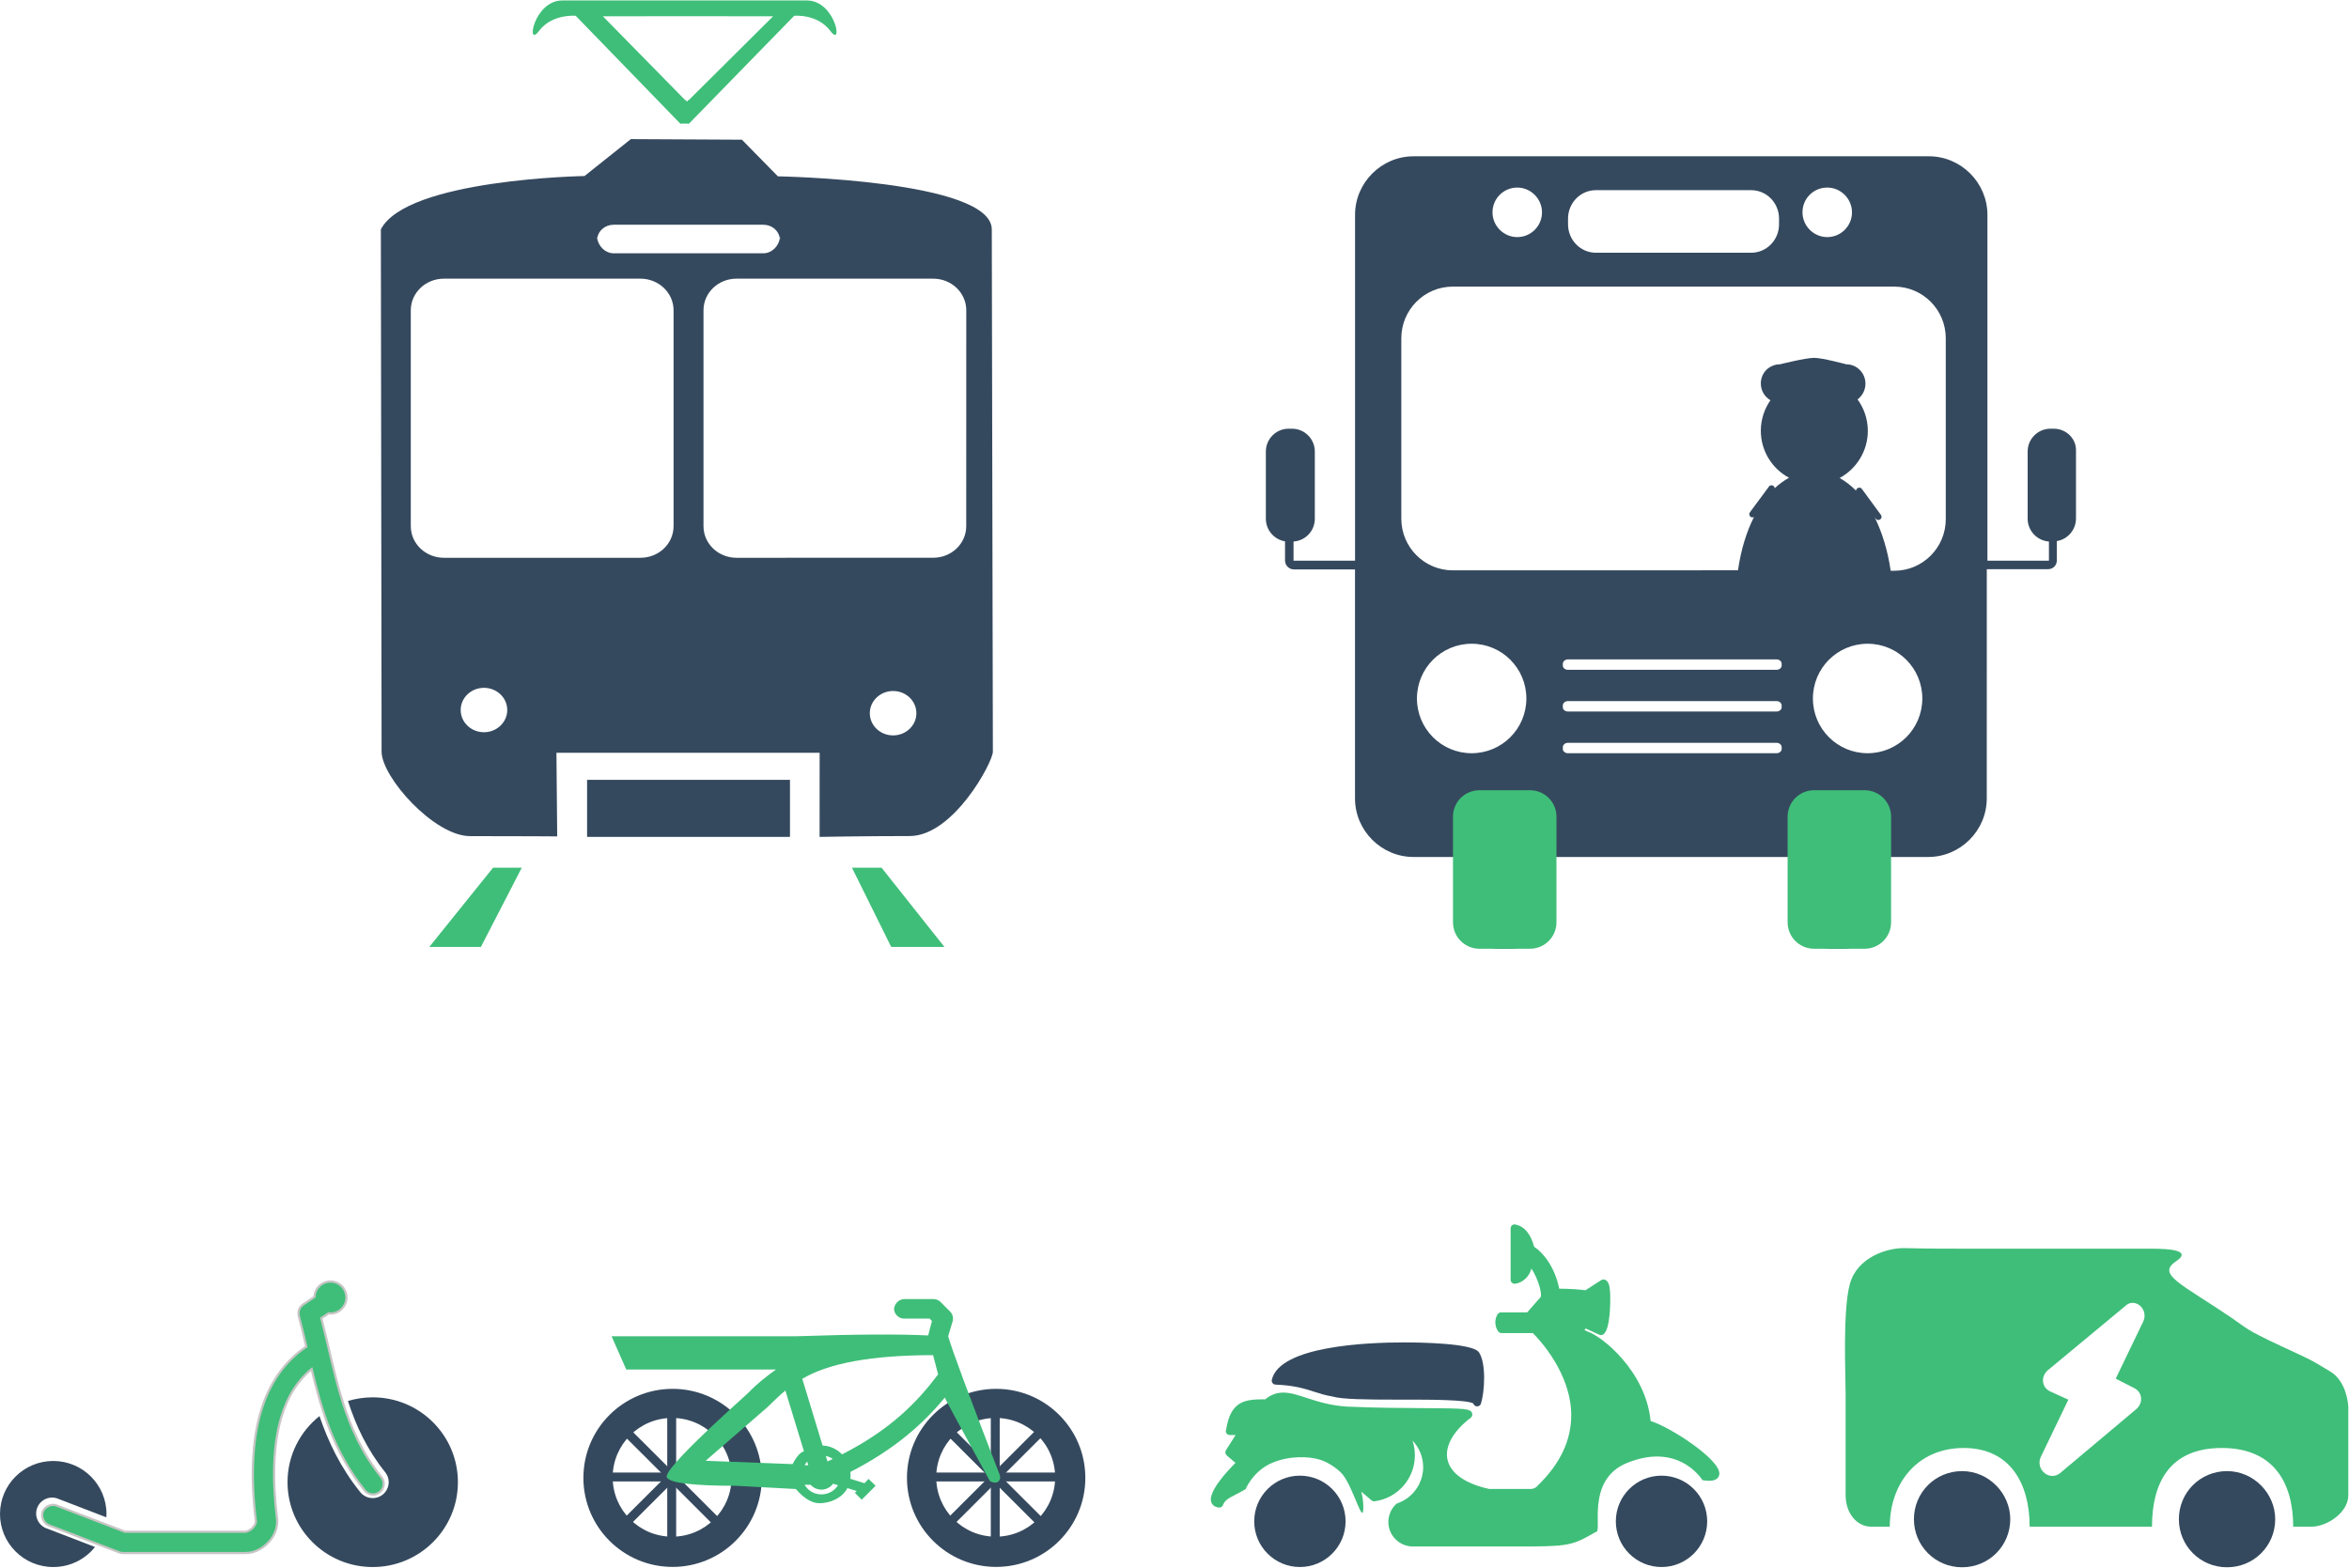
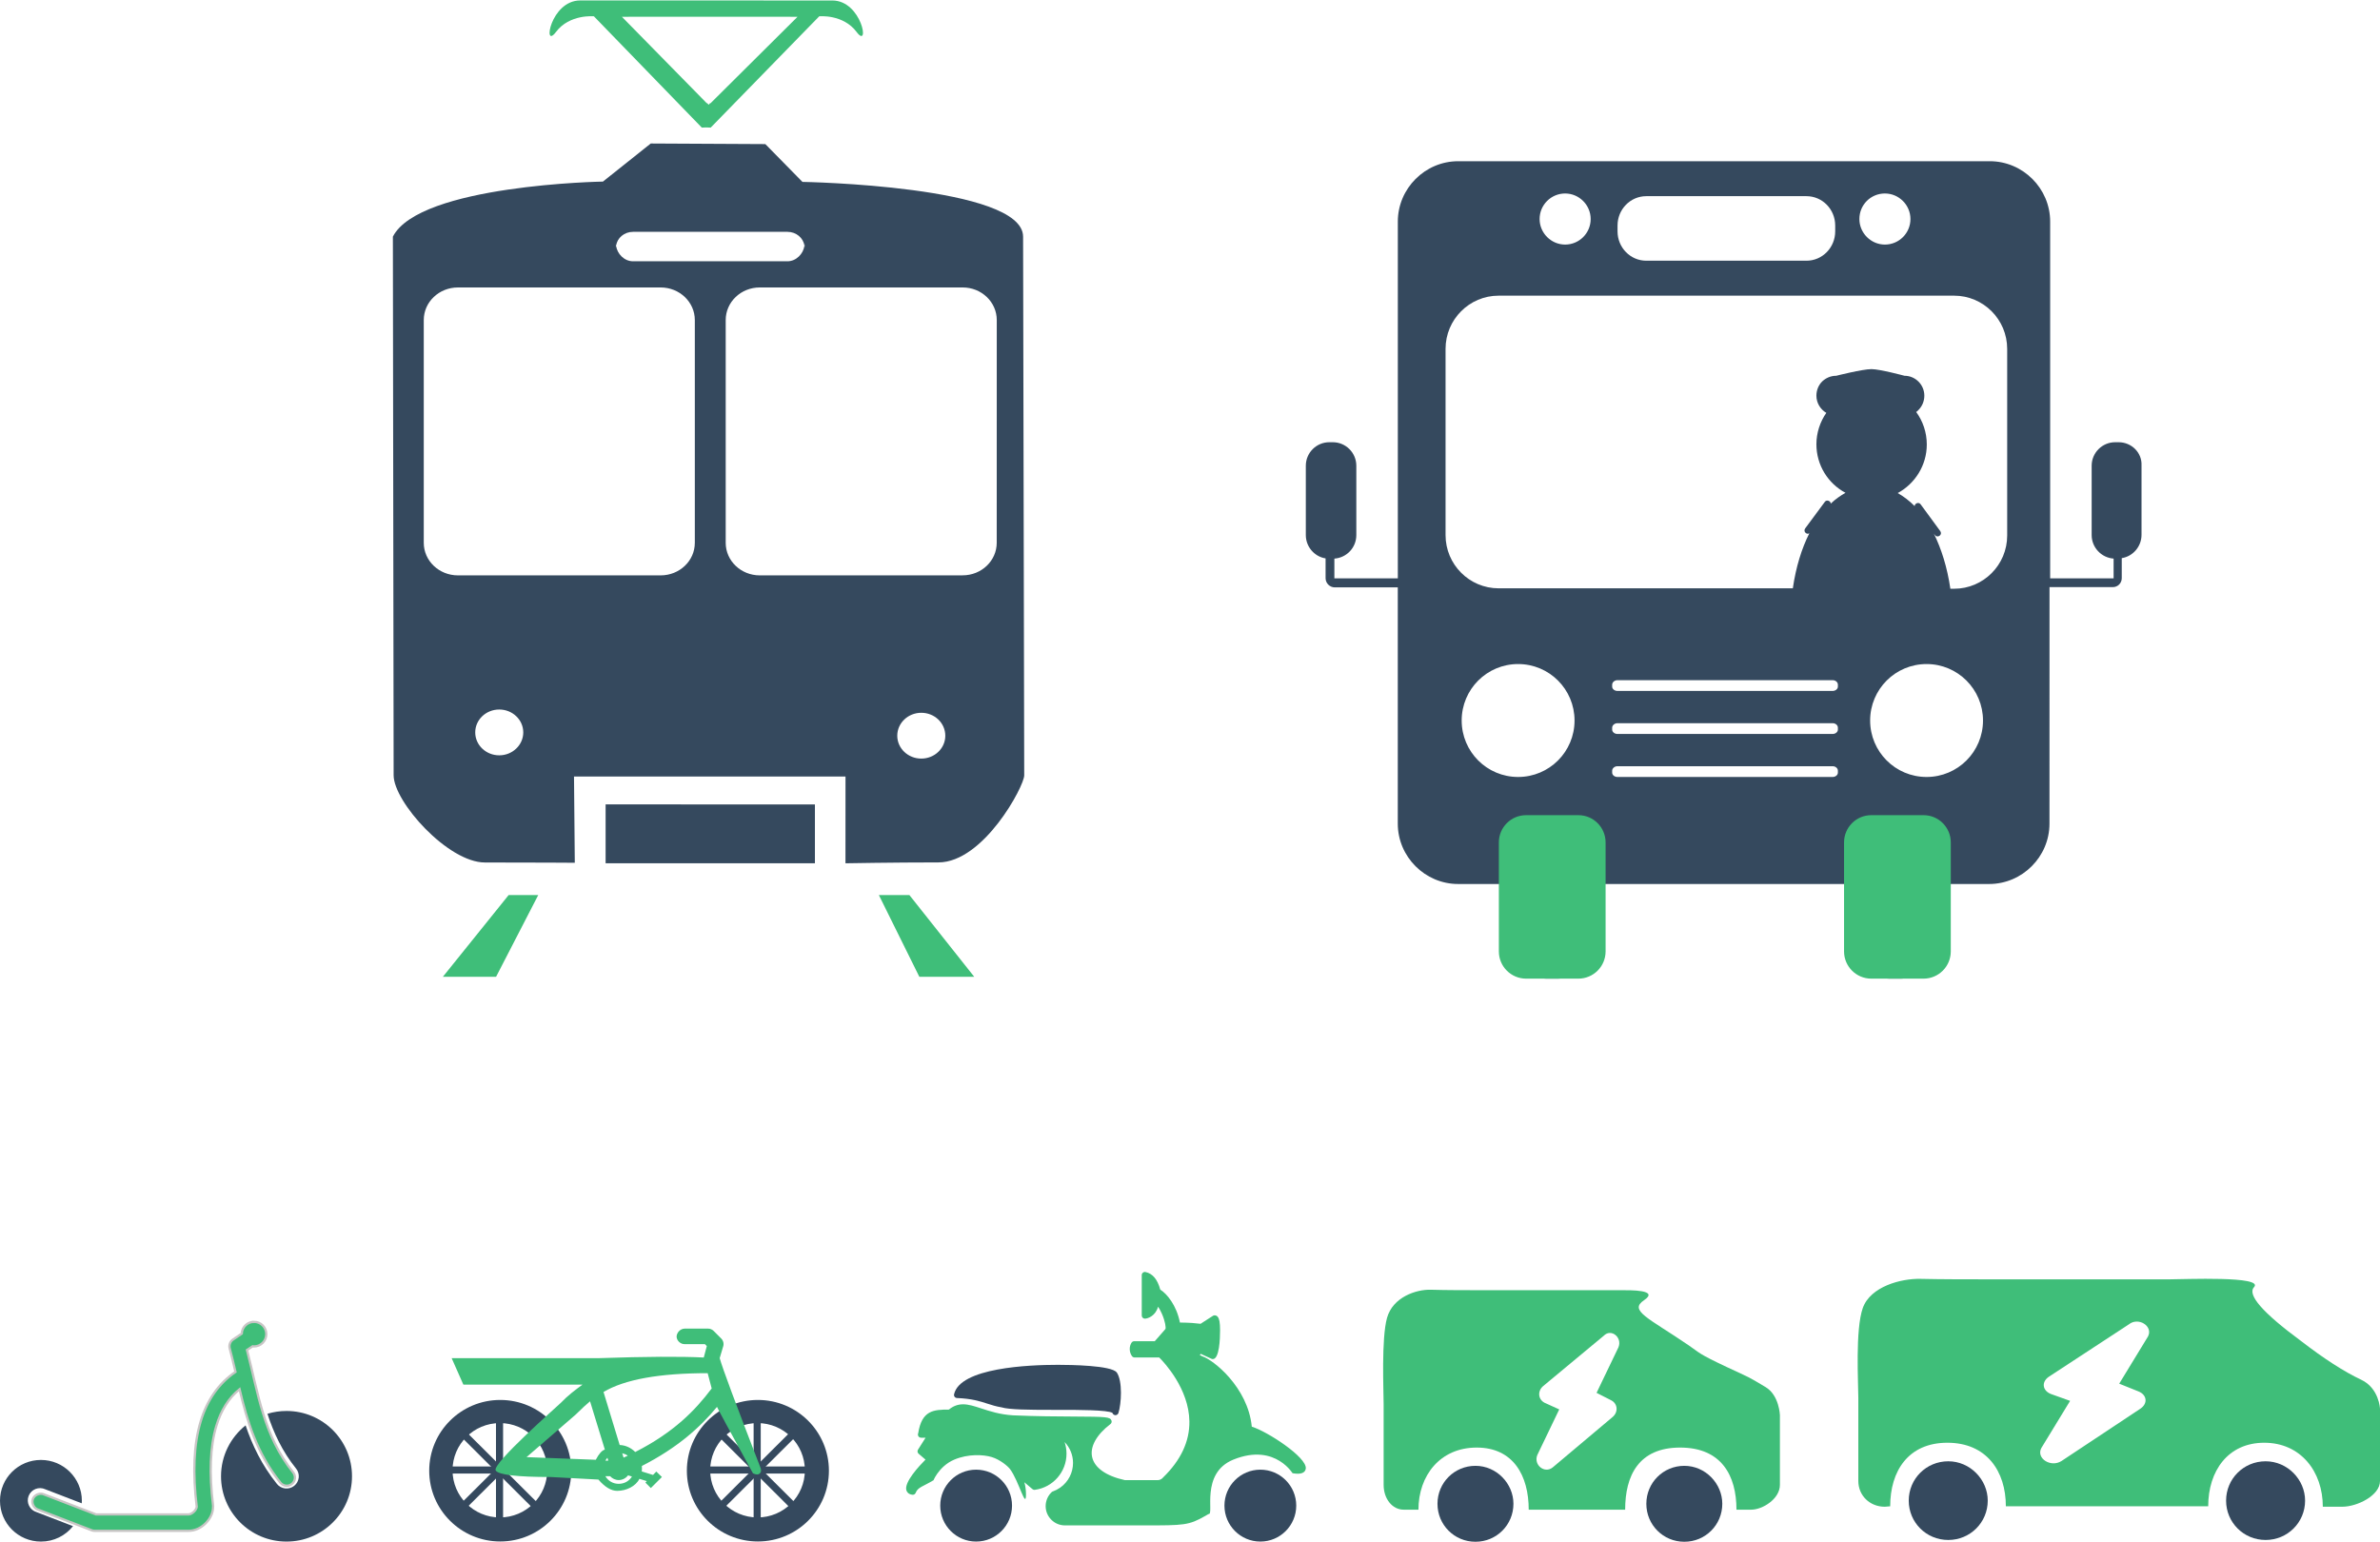
- <svg xmlns="http://www.w3.org/2000/svg" width="1067px" height="712px" viewBox="0 0 1067 712" version="1.1">
+ <svg xmlns="http://www.w3.org/2000/svg" width="1048px" height="679px" viewBox="0 0 1048 679" version="1.1">
  <g id="Layout_Template" stroke="none" stroke-width="1" fill="none" fill-rule="evenodd">
    <g id="city" transform="translate(-92, -150)">
      <g transform="translate(92, 150)">
        <g id="tram" transform="translate(173, 0)">
          <g>
            <path d="M93.674,380.196 L185.837,380.196 L185.837,354.277 L93.674,354.26 L93.674,380.196 Z M180.344,80.106 L164.004,63.459 L113.554,63.196 L92.501,79.966 C92.501,79.966 11.756,81.331 0,104.21 C0,104.21 0.33,329.798 0.33,341.44 C0.33,353.083 24.226,379.846 40.547,379.846 C64.186,379.846 80.104,379.969 80.104,379.969 L79.756,341.983 L199.308,341.983 L199.29,380.196 C199.29,380.196 220.232,379.811 240.185,379.811 C260.138,379.811 278,346.184 278,341.492 C277.982,324.495 277.505,104.231 277.505,104.231 C277.502,81.769 180.344,80.106 180.344,80.106 Z M98.207,107.369 C98.207,107.658 98.262,107.947 98.299,108.219 C98.76,104.786 101.896,102.101 105.751,102.101 L173.742,102.101 C177.597,102.101 180.751,104.786 181.212,108.219 C181.249,107.93 181.304,107.658 181.304,107.369 L181.304,109.069 C181.304,108.78 181.249,108.508 181.212,108.236 C180.751,111.771 177.597,115.069 173.742,115.069 L105.751,115.069 C101.877,115.069 98.741,111.771 98.299,108.236 C98.262,108.508 98.207,108.78 98.207,109.069 L98.207,107.369 Z M46.837,332.646 C40.994,332.646 36.261,328.131 36.261,322.551 C36.261,316.972 40.994,312.473 46.837,312.473 C52.662,312.473 57.413,316.971 57.413,322.551 C57.413,328.113 52.662,332.646 46.837,332.646 Z M132.957,239.056 C132.957,246.997 126.229,253.396 117.904,253.396 L28.651,253.396 C20.325,253.396 13.598,246.98 13.598,239.056 L13.598,140.954 C13.598,133.012 20.325,126.596 28.651,126.596 L117.904,126.596 C126.229,126.596 132.957,133.03 132.957,140.954 L132.957,239.056 Z M232.674,334.087 C226.831,334.087 222.098,329.572 222.098,324.009 C222.098,318.43 226.849,313.914 232.674,313.914 C238.517,313.914 243.25,318.412 243.25,324.009 C243.268,329.571 238.517,334.087 232.674,334.087 Z M265.894,239.038 C265.894,246.98 259.173,253.378 250.895,253.378 L161.554,253.396 C153.258,253.396 146.554,246.98 146.554,239.056 L146.554,140.954 C146.554,133.012 153.258,126.596 161.554,126.596 L250.913,126.596 C259.21,126.596 265.913,133.03 265.913,140.954 L265.894,239.038 Z" id="Fill-48" fill="#35495E" />
            <path d="M71.798,14.104 L71.797,14.105 C65.832,22.059 69.411,0.196 82.497,0.196 L193.497,0.214 C206.583,0.214 210.162,22.077 204.215,14.104 C198.269,6.131 187.734,7.185 187.734,7.185 L139.942,56.196 L137.978,56.126 L136.033,56.196 L88.517,7.185 C88.517,7.185 77.744,6.132 71.798,14.104 Z M139.04,7.376 L100.846,7.393 L138.324,45.568 L138.324,45.341 L139.04,46.145 L139.773,45.341 L139.773,45.568 L178.187,7.393 L139.04,7.376 Z" id="Combined-Shape" fill="#3FBE79" />
            <polygon id="Path" fill="#3FBE79" points="22 430.196 45.435 430.196 64 394.196 50.967 394.196" />
            <polygon id="Path" fill="#3FBE79" points="214 394.196 231.823 430.196 256 430.196 227.446 394.196" />
          </g>
        </g>
        <g id="miniscooter" transform="translate(0, 582)">
          <g>
-             <path d="M49.959,54.452 C46.265,65.811 41.239,76.596 33.029,86.826 C31.829,88.323 31.272,90.233 31.48,92.143 C31.697,94.044 32.661,95.785 34.163,96.99 C35.665,98.185 37.583,98.74 39.501,98.524 C41.409,98.317 43.166,97.357 44.366,95.861 C53.389,84.633 58.887,72.992 62.884,61.304 C71.727,68.371 77.395,79.175 77.395,91.343 C77.395,112.63 60.068,129.89 38.698,129.89 C17.327,129.89 0,112.63 0,91.343 C0,70.056 17.327,52.797 38.698,52.797 C42.619,52.796 46.388,53.37 49.959,54.452 Z M208,105.797 C208,119.104 197.173,129.889 183.814,129.889 C176.124,129.889 169.274,126.35 164.843,120.779 L186.384,112.498 C188.32,111.924 189.926,110.578 190.824,108.771 C191.721,106.974 191.825,104.875 191.107,103.002 C190.389,101.12 188.915,99.624 187.045,98.862 C185.174,98.109 183.077,98.165 181.244,99.022 L159.703,107.303 C159.675,106.804 159.628,106.306 159.628,105.797 C159.628,92.491 170.455,81.706 183.814,81.706 C197.173,81.706 208,92.491 208,105.797 Z" id="Fill-1" fill="#35495E" transform="translate(104, 91.34338) scale(-1, 1) translate(-104, -91.34338) " />
-             <path d="M43.319,0.195 C47.231,0.195 50.424,3.275 50.576,7.149 L55.715,10.625 C57.435,11.778 58.229,13.913 57.681,15.916 C56.433,20.479 55.366,25.099 54.279,29.747 C64.219,36.493 71.088,46.479 74.839,58.92 C79.015,72.761 79.572,89.615 77.182,109.256 L77.182,109.332 C77.201,109.965 77.73,111.183 78.769,112.204 C79.827,113.243 81.216,113.867 82.019,113.867 L136.669,113.867 L167.358,102.076 C169.757,100.914 173.046,102.237 174.009,104.721 C174.973,107.206 173.395,110.314 170.835,111.07 L139.391,123.163 C138.843,123.399 138.248,123.522 137.652,123.541 L82.021,123.541 C77.987,123.541 74.538,121.689 71.968,119.157 C69.399,116.625 67.509,113.253 67.509,109.256 C67.499,109.058 67.499,108.85 67.509,108.651 C69.871,89.615 69.266,73.8 65.619,61.716 C62.785,52.335 58.297,45.202 51.863,39.949 C47.413,58.589 41.914,77.418 27.751,95.122 C26.078,97.21 23.036,97.55 20.948,95.878 C18.86,94.205 18.52,91.163 20.192,89.075 C37.794,67.081 40.78,42.651 47.478,16.82 L44.152,14.628 C43.869,14.666 43.614,14.704 43.321,14.704 C39.315,14.704 36.064,11.454 36.064,7.448 C36.064,3.442 39.315,0.192 43.321,0.192 L43.319,0.195 Z" id="Path" stroke="#C8C5C5" fill="#3FBE79" transform="translate(96.71241, 61.86664) scale(-1, 1) translate(-96.71241, -61.86664) " />
+             <path d="M37.229,40.63 C34.477,49.105 30.731,57.152 24.613,64.786 C23.719,65.902 23.304,67.328 23.458,68.753 C23.62,70.172 24.339,71.471 25.458,72.369 C26.577,73.261 28.007,73.675 29.436,73.514 C30.858,73.359 32.167,72.643 33.061,71.527 C39.785,63.15 43.882,54.464 46.86,45.742 C53.45,51.015 57.674,59.077 57.674,68.156 C57.674,84.04 44.762,96.918 28.837,96.918 C12.912,96.918 0,84.04 0,68.156 C0,52.273 12.912,39.395 28.837,39.395 C31.759,39.394 34.568,39.822 37.229,40.63 Z M155,78.941 C155,88.87 146.932,96.917 136.977,96.917 C131.246,96.917 126.142,94.277 122.84,90.12 L138.892,83.941 C140.335,83.512 141.532,82.508 142.2,81.16 C142.869,79.819 142.947,78.253 142.412,76.856 C141.877,75.451 140.778,74.335 139.384,73.766 C137.99,73.204 136.427,73.246 135.062,73.885 L119.01,80.065 C118.989,79.692 118.953,79.32 118.953,78.941 C118.953,69.012 127.022,60.965 136.977,60.965 C146.932,60.965 155,69.012 155,78.941 Z" id="Fill-1" fill="#35495E" transform="translate(77.5, 68.15621) scale(-1, 1) translate(-77.5, -68.15621) " />
+             <path d="M32.281,0.146 C35.196,0.146 37.576,2.444 37.689,5.334 L41.519,7.928 C42.8,8.788 43.392,10.381 42.983,11.876 C42.054,15.281 41.258,18.728 40.449,22.196 C47.855,27.229 52.974,34.681 55.769,43.964 C58.881,54.291 59.297,66.866 57.515,81.522 L57.515,81.578 C57.529,82.051 57.924,82.96 58.698,83.721 C59.487,84.497 60.522,84.962 61.12,84.962 L101.844,84.962 L124.714,76.164 C126.502,75.297 128.952,76.284 129.67,78.138 C130.388,79.992 129.213,82.312 127.305,82.875 L103.873,91.899 C103.465,92.075 103.021,92.167 102.578,92.181 L61.122,92.181 C58.115,92.181 55.545,90.799 53.63,88.91 C51.715,87.02 50.307,84.504 50.307,81.522 C50.3,81.374 50.3,81.219 50.307,81.071 C52.067,66.866 51.617,55.066 48.899,46.05 C46.787,39.05 43.442,33.728 38.648,29.808 C35.331,43.716 31.234,57.766 20.68,70.976 C19.433,72.533 17.166,72.787 15.61,71.54 C14.054,70.292 13.801,68.022 15.047,66.464 C28.164,50.053 30.389,31.824 35.38,12.55 L32.902,10.915 C32.691,10.943 32.5,10.971 32.282,10.971 C29.297,10.971 26.875,8.546 26.875,5.557 C26.875,2.568 29.297,0.143 32.282,0.143 L32.281,0.146 Z" id="Path" stroke="#C8C5C5" fill="#3FBE79" transform="translate(72.06934, 46.16203) scale(-1, 1) translate(-72.06934, -46.16203) " />
          </g>
        </g>
-         <g id="icon/pedelec" transform="translate(265, 590)">
+         <g id="icon/pedelec" transform="translate(189, 585)">
          <g id="pedelec">
-             <g id="Group-9" transform="translate(0, 40.94103)" fill="#35495E">
-               <path d="M40.515,80.895 C18.139,80.895 0,62.786 0,40.447 C0,18.109 18.139,0 40.515,0 C62.891,0 81.03,18.109 81.03,40.447 C81.03,62.786 62.891,80.895 40.515,80.895 Z M40.307,67.157 C55.225,67.157 67.317,55.084 67.317,40.192 C67.317,25.3 55.225,13.227 40.307,13.227 C25.39,13.227 13.297,25.3 13.297,40.192 C13.297,55.084 25.39,67.157 40.307,67.157 Z" id="Combined-Shape" />
-               <rect id="Rectangle" x="8.913" y="38.021" width="62.393" height="4.045" />
-               <polygon id="Rectangle" transform="translate(40.10996, 40.04297) scale(-1, -1) rotate(90) translate(-40.10996, -40.04297) " points="8.965 38.017 71.254 38.017 71.254 42.069 8.965 42.069" />
-               <polygon id="Rectangle" transform="translate(40.10996, 40.04297) scale(-1, -1) rotate(45) translate(-40.10996, -40.04297) " points="8.941 38.045 71.282 37.993 71.279 42.041 8.938 42.093" />
-               <polygon id="Rectangle" transform="translate(40.10996, 40.04297) scale(-1, -1) rotate(135) translate(-40.10996, -40.04297) " points="8.938 37.993 71.279 38.045 71.282 42.093 8.941 42.041" />
+             <g id="Group-9" transform="translate(0, 31.54473)" fill="#35495E">
+               <path d="M31.275,62.329 C14.002,62.329 0,48.376 0,31.164 C0,13.953 14.002,0 31.275,0 C48.547,0 62.55,13.953 62.55,31.164 C62.55,48.376 48.547,62.329 31.275,62.329 Z M31.114,51.744 C42.63,51.744 51.964,42.442 51.964,30.968 C51.964,19.493 42.63,10.191 31.114,10.191 C19.599,10.191 10.265,19.493 10.265,30.968 C10.265,42.442 19.599,51.744 31.114,51.744 Z" id="Combined-Shape" />
+               <rect id="Rectangle" x="6.88" y="29.295" width="48.163" height="3.116" />
+               <polygon id="Rectangle" transform="translate(30.96207, 30.85278) scale(-1, -1) rotate(90) translate(-30.96207, -30.85278) " points="6.965 29.289 54.959 29.289 54.959 32.417 6.965 32.417" />
+               <polygon id="Rectangle" transform="translate(30.96207, 30.85278) scale(-1, -1) rotate(45) translate(-30.96207, -30.85278) " points="6.926 29.334 55.004 29.249 54.998 32.371 6.92 32.456" />
+               <polygon id="Rectangle" transform="translate(30.96207, 30.85278) scale(-1, -1) rotate(135) translate(-30.96207, -30.85278) " points="6.92 29.249 54.998 29.334 55.004 32.456 6.926 32.371" />
            </g>
-             <g id="Group-9" transform="translate(146.9698, 40.94103)" fill="#35495E">
-               <path d="M40.515,80.895 C18.139,80.895 0,62.786 0,40.447 C0,18.109 18.139,0 40.515,0 C62.891,0 81.03,18.109 81.03,40.447 C81.03,62.786 62.891,80.895 40.515,80.895 Z M40.307,67.157 C55.225,67.157 67.317,55.084 67.317,40.192 C67.317,25.3 55.225,13.227 40.307,13.227 C25.39,13.227 13.297,25.3 13.297,40.192 C13.297,55.084 25.39,67.157 40.307,67.157 Z" id="Combined-Shape" />
-               <rect id="Rectangle" x="8.913" y="38.021" width="62.393" height="4.045" />
-               <polygon id="Rectangle" transform="translate(40.10996, 40.04297) scale(-1, -1) rotate(90) translate(-40.10996, -40.04297) " points="8.965 38.017 71.254 38.017 71.254 42.069 8.965 42.069" />
-               <polygon id="Rectangle" transform="translate(40.10996, 40.04297) scale(-1, -1) rotate(45) translate(-40.10996, -40.04297) " points="8.941 38.045 71.282 37.993 71.279 42.041 8.938 42.093" />
-               <polygon id="Rectangle" transform="translate(40.10996, 40.04297) scale(-1, -1) rotate(135) translate(-40.10996, -40.04297) " points="8.938 37.993 71.279 38.045 71.282 42.093 8.941 42.041" />
+             <g id="Group-9" transform="translate(113.4504, 31.54473)" fill="#35495E">
+               <path d="M31.275,62.329 C14.002,62.329 0,48.376 0,31.164 C0,13.953 14.002,0 31.275,0 C48.547,0 62.55,13.953 62.55,31.164 C62.55,48.376 48.547,62.329 31.275,62.329 Z M31.114,51.744 C42.63,51.744 51.964,42.442 51.964,30.968 C51.964,19.493 42.63,10.191 31.114,10.191 C19.599,10.191 10.265,19.493 10.265,30.968 C10.265,42.442 19.599,51.744 31.114,51.744 Z" id="Combined-Shape" />
+               <rect id="Rectangle" x="6.88" y="29.295" width="48.163" height="3.116" />
+               <polygon id="Rectangle" transform="translate(30.96207, 30.85278) scale(-1, -1) rotate(90) translate(-30.96207, -30.85278) " points="6.965 29.289 54.959 29.289 54.959 32.417 6.965 32.417" />
+               <polygon id="Rectangle" transform="translate(30.96207, 30.85278) scale(-1, -1) rotate(45) translate(-30.96207, -30.85278) " points="6.926 29.334 55.004 29.249 54.998 32.371 6.92 32.456" />
+               <polygon id="Rectangle" transform="translate(30.96207, 30.85278) scale(-1, -1) rotate(135) translate(-30.96207, -30.85278) " points="6.92 29.249 54.998 29.334 55.004 32.456 6.926 32.371" />
            </g>
-             <path d="M145.754,9.032 L157.245,9.032 L158.349,10.145 C157.731,12.273 157.112,14.631 156.618,16.688 C143.464,16.023 123.634,16.14 97.129,17.04 L12.794,17.04 L19.472,32.165 L87.469,32.165 C83.123,35.335 79.151,38.33 75.026,42.631 C73.408,44.317 35.495,77.524 37.937,81.253 C39.565,83.74 50.006,84.983 69.261,84.983 L96.514,86.449 C100.223,90.748 103.791,92.898 107.217,92.898 C112.356,92.898 117.729,90.361 119.92,86.034 L124.142,87.35 L123.311,88.18 L126.429,91.297 L132.727,84.983 L129.538,81.866 L127.666,83.808 L121.227,81.795 C121.421,80.718 121.333,79.693 121.297,78.678 C141.7,68.231 154.569,56.557 164.16,44.908 C164.372,45.591 171.212,58.247 184.679,82.875 C186.449,83.766 187.768,83.766 188.637,82.875 C189.507,81.984 189.507,80.633 188.637,78.821 C174.957,43.444 167.31,22.85 165.697,17.04 L167.64,10.497 C168.205,8.925 167.79,7.035 166.598,5.852 L162.164,1.41 C161.343,0.615 160.194,0.156 159.046,0.165 L145.754,0.165 C142.98,0.191 141.09,2.77 141.117,4.81 C141.223,7.125 143.44,9.138 145.754,9.032 Z M161.131,34.367 C151.645,46.986 139.589,59.411 117.509,70.705 C115.221,68.365 112.121,66.828 108.641,66.687 L99.429,36.381 C111.482,29.216 131.287,25.634 158.843,25.634 C159.844,29.502 160.607,32.413 161.131,34.367 Z M100.188,69.319 C98.56,69.728 96.836,71.667 95.014,75.134 L55.531,73.619 L83.575,49.281 C87.184,45.725 89.908,43.206 91.745,41.722 L100.188,69.319 Z M110.099,71.412 C111.256,71.677 112.351,72.127 113.288,72.798 C112.493,73.178 111.68,73.531 110.868,73.911 L110.099,71.412 Z M101.656,73.981 L102.141,75.642 L100.481,75.642 C100.825,75.041 101.187,74.476 101.656,73.981 Z M113.427,84.031 L115.644,84.728 C114.089,87.263 111.316,88.887 108.092,88.887 C104.798,88.887 102.007,87.157 100.479,84.516 L103.181,84.516 C104.4,85.841 106.158,86.733 108.101,86.733 C110.274,86.733 112.217,85.638 113.436,84.031 L113.427,84.031 Z" id="Fill-1" fill="#3FBE79" />
+             <path d="M112.512,6.959 L121.382,6.959 L122.234,7.816 C121.757,9.456 121.28,11.273 120.898,12.858 C110.744,12.346 95.437,12.436 74.977,13.129 L9.876,13.129 L15.031,24.783 L67.52,24.783 C64.165,27.225 61.099,29.533 57.915,32.847 C56.666,34.146 27.4,59.731 29.285,62.605 C30.541,64.521 38.601,65.479 53.465,65.479 L74.502,66.608 C77.365,69.921 80.119,71.577 82.764,71.577 C86.731,71.577 90.879,69.622 92.57,66.288 L95.829,67.302 L95.188,67.942 L97.594,70.344 L102.456,65.479 L99.994,63.077 L98.549,64.574 L93.579,63.022 C93.729,62.192 93.66,61.403 93.633,60.621 C109.382,52.572 119.316,43.577 126.72,34.601 C126.884,35.128 132.164,44.879 142.56,63.855 C143.925,64.541 144.944,64.541 145.615,63.855 C146.286,63.168 146.286,62.127 145.615,60.731 C135.054,33.473 129.152,17.606 127.906,13.129 L129.406,8.088 C129.843,6.877 129.522,5.421 128.602,4.509 L125.179,1.086 C124.545,0.474 123.659,0.12 122.773,0.127 L112.512,0.127 C110.371,0.147 108.912,2.134 108.932,3.706 C109.014,5.489 110.726,7.041 112.512,6.959 Z M124.382,26.48 C117.059,36.202 107.753,45.775 90.708,54.478 C88.943,52.674 86.549,51.491 83.863,51.382 L76.752,28.031 C86.056,22.511 101.344,19.751 122.615,19.751 C123.388,22.731 123.977,24.974 124.382,26.48 Z M77.338,53.41 C76.082,53.725 74.75,55.218 73.344,57.89 L42.866,56.723 L64.514,37.971 C67.3,35.231 69.402,33.29 70.821,32.146 L77.338,53.41 Z M84.989,55.022 C85.882,55.226 86.727,55.573 87.45,56.09 C86.837,56.383 86.209,56.655 85.582,56.948 L84.989,55.022 Z M78.471,57.002 L78.846,58.281 L77.564,58.281 C77.83,57.819 78.11,57.383 78.471,57.002 Z M87.557,64.745 L89.269,65.282 C88.069,67.235 85.928,68.487 83.439,68.487 C80.896,68.487 78.742,67.154 77.562,65.119 L79.649,65.119 C80.59,66.14 81.946,66.827 83.446,66.827 C85.123,66.827 86.623,65.983 87.564,64.745 L87.557,64.745 Z" id="Fill-1" fill="#3FBE79" />
          </g>
        </g>
-         <g id="icon/minicar" transform="translate(838, 567)">
+         <g id="icon/minicar" transform="translate(609, 568)">
          <g id="minicar">
-             <path d="M176.078,31.959 C152.98,16.223 141.445,12.057 150.396,6.034 C159.347,0.01 142.694,0.269 136.908,0.269 L53.964,0.269 C48.177,0.269 36.049,0.269 27.564,0.01 C19.08,-0.248 5.624,4.243 2.293,16.223 C-1.039,28.203 0.346,57.935 0.346,66.032 L0.346,112.25 C0.346,120.347 5.364,126.545 11.919,126.545 L20.403,126.545 C20.403,107.001 32.823,90.807 53.964,90.807 C75.104,90.807 83.942,107.001 83.942,126.545 L139.51,126.545 C139.51,107.001 147.265,90.807 171.181,90.807 C195.096,90.807 203.652,107.001 203.652,126.545 L212.136,126.545 C218.691,126.545 228.683,120.347 228.683,112.25 L228.683,72.168 C228.683,72.168 228.323,60.732 220.461,56.031 C209.197,49.297 212.376,51.205 198.253,44.566 C181.225,36.562 182.834,36.562 176.078,31.959 Z M135.653,33.117 L123.035,59.325 L131.453,63.606 C135.196,65.505 135.653,70.27 132.384,73.137 L97.782,102.212 C93.108,106.028 86.571,100.779 88.908,95.064 L101.526,68.856 L93.108,65.04 C89.365,63.141 88.908,58.376 92.177,55.51 L127.235,26.435 C131.435,22.153 137.99,27.402 135.653,33.117 L135.653,33.117 Z" id="Shape" fill="#3FBE79" />
-             <path d="M53.255,101.312 C41.098,101.312 31.373,111.02 31.373,123.156 C31.373,135.291 41.098,145 53.255,145 C65.411,145 75.136,135.291 75.136,123.156 C75.136,111.513 65.411,101.312 53.255,101.312 L53.255,101.312 Z" id="wheel" fill="#35495E" />
-             <path d="M173.602,101.312 C161.446,101.312 151.721,111.02 151.721,123.156 C151.721,135.291 161.446,145 173.602,145 C185.759,145 195.484,135.291 195.484,123.156 C195.484,111.513 185.759,101.312 173.602,101.312 L173.602,101.312 Z" id="wheel" fill="#35495E" />
+             <path d="M134.557,24.465 C116.906,12.419 108.091,9.23 114.931,4.619 C121.771,0.008 109.046,0.206 104.624,0.206 L41.239,0.206 C36.816,0.206 27.548,0.206 21.064,0.008 C14.581,-0.19 4.298,3.248 1.752,12.419 C-0.794,21.59 0.264,44.35 0.264,50.549 L0.264,85.929 C0.264,92.128 4.099,96.873 9.109,96.873 L15.592,96.873 C15.592,81.911 25.083,69.514 41.239,69.514 C57.394,69.514 64.148,81.911 64.148,96.873 L106.613,96.873 C106.613,81.911 112.539,69.514 130.815,69.514 C149.091,69.514 155.629,81.911 155.629,96.873 L162.112,96.873 C167.122,96.873 174.758,92.128 174.758,85.929 L174.758,55.246 C174.758,55.246 174.483,46.491 168.474,42.893 C159.866,37.738 162.296,39.198 151.504,34.116 C138.491,27.989 139.721,27.989 134.557,24.465 Z M103.665,25.352 L94.023,45.415 L100.455,48.692 C103.316,50.145 103.665,53.793 101.167,55.987 L74.725,78.245 C71.152,81.166 66.157,77.148 67.943,72.773 L77.585,52.71 L71.152,49.789 C68.292,48.336 67.943,44.688 70.441,42.494 L97.232,20.236 C100.442,16.959 105.451,20.977 103.665,25.351 L103.665,25.352 Z" id="Shape" fill="#3FBE79" />
+             <path d="M40.697,77.556 C31.407,77.556 23.975,84.988 23.975,94.278 C23.975,103.568 31.407,111 40.697,111 C49.987,111 57.418,103.568 57.418,94.278 C57.418,85.365 49.987,77.556 40.697,77.556 L40.697,77.556 Z" id="wheel" fill="#35495E" />
+             <path d="M132.666,77.556 C123.376,77.556 115.944,84.988 115.944,94.278 C115.944,103.568 123.376,111 132.666,111 C141.955,111 149.387,103.568 149.387,94.278 C149.387,85.365 141.955,77.556 132.666,77.556 L132.666,77.556 Z" id="wheel" fill="#35495E" />
          </g>
        </g>
-         <g id="icon/scooter" transform="translate(550, 556)">
-           <g id="scooter" transform="translate(115.5, 78) scale(-1, 1) translate(-115.5, -78) ">
-             <path d="M219.805,108.568 L223.788,105.169 C224.471,104.59 224.626,103.586 224.136,102.826 L219.754,95.926 L222.319,95.926 L222.383,95.926 C223.389,95.926 224.188,95.127 224.188,94.123 C224.188,93.853 224.136,93.595 224.02,93.364 C221.932,80.026 215.036,79.705 206.285,79.692 C203.746,77.619 201.117,76.641 198.062,76.641 C194.827,76.641 191.463,77.748 187.557,79.022 C182.801,80.58 176.885,82.524 169.281,83 C155.825,83.592 143.645,83.657 133.864,83.708 C115.381,83.798 112.997,83.901 112.3,86.064 C112.068,86.798 112.313,87.583 112.919,88.047 C120.974,94.188 124.828,101.14 123.501,107.1 C122.109,113.331 115.394,118.043 104.58,120.412 L85.633,120.412 C84.653,120.412 83.777,120.09 82.939,119.356 C82.836,119.292 82.733,119.176 82.449,118.841 C72.241,108.928 67.138,98.063 67.292,86.515 C67.537,67.616 81.882,52.437 84.744,49.593 L98.999,49.593 C99.579,49.593 100.133,49.309 100.468,48.833 C101.319,47.623 101.77,46.207 101.77,44.726 C101.77,43.374 101.422,42.139 100.726,41.057 C100.391,40.542 99.824,40.22 99.205,40.22 L87.308,40.22 L81.135,33.178 C80.787,32.47 81.186,28.878 83.223,24.257 C84.022,22.454 84.782,21.167 85.401,20.292 C86.754,25.48 91.214,27.192 93.018,27.192 C94.011,27.192 94.823,26.381 94.823,25.39 L94.823,2.037 C94.823,1.496 94.578,0.981 94.152,0.633 C93.727,0.286 93.173,0.157 92.631,0.273 C88.533,1.161 85.736,4.483 84.125,10.418 C80.323,12.799 74.768,19.339 72.757,29.432 C67.047,29.484 63.773,29.793 60.822,30.153 L53.681,25.557 C53.385,25.364 53.05,25.274 52.702,25.274 C51.245,25.274 50.304,26.433 49.892,28.737 C49.673,30.012 49.557,31.724 49.557,33.848 C49.557,38.869 49.969,50.533 53.746,50.533 C54.003,50.533 54.261,50.481 54.493,50.365 L60.718,47.52 L61.298,48.177 L59.842,48.924 C53.578,50.88 33.458,66.728 31.229,89.553 C22.206,92.321 -0.594,107.165 0.012,113.679 C0.102,114.593 0.708,116.717 4.587,116.717 C5.451,116.717 6.456,116.627 7.629,116.434 C6.739,118.164 16.995,98.499 41.868,108.568 C61.298,116.434 52.702,140.718 56.195,139.968 C56.851,140.354 57.475,140.718 58.073,141.061 C67.639,146.546 70.432,146.546 93.47,146.546 L139.198,146.546 C142.175,146.546 144.985,145.388 147.086,143.276 C149.2,141.165 150.36,138.384 150.36,135.436 C150.36,132.333 149.071,129.359 146.815,127.287 C146.609,127.094 146.338,126.952 146.055,126.875 C144.689,126.398 143.374,125.703 142.033,124.789 C141.982,124.751 141.917,124.712 141.866,124.686 C137.277,121.416 134.545,116.125 134.545,110.512 C134.545,105.89 136.349,101.59 139.417,98.423 C138.682,100.573 138.308,102.865 138.308,105.169 C138.308,115.7 146.171,124.66 156.611,126.012 C157.113,126.089 157.629,125.922 158.016,125.587 L162.655,121.648 C162.037,123.927 161.727,126.282 161.727,128.664 C161.727,137.718 165.871,120.807 170.932,114.074 C172.258,112.31 176.687,108.568 181.514,107.1 C186.341,105.632 195.112,105.169 203.164,108.568 C212.619,112.559 215.937,122.217 215.072,120.412 C221.053,124.055 224.251,124.467 225.463,127.712 C225.759,128.484 226.546,128.96 227.358,128.87 C229.768,128.587 230.58,127.158 230.838,126.321 C232.307,121.661 223.414,112.186 219.805,108.568 L219.805,108.568 Z" id="Fill-1" fill="#3FBE79" />
-             <path d="M143.295,53.846 C135.87,53.846 112.397,54.18 109.315,58.217 L109.29,58.204 C105.771,63.282 106.647,76.447 108.297,81.641 C108.542,82.4 109.238,82.901 110.024,82.901 C110.115,82.901 110.205,82.888 110.308,82.875 C111.017,82.772 111.571,82.258 111.765,81.59 C114.497,79.841 132.183,79.841 141.786,79.841 L147.02,79.841 C160.181,79.841 171.459,79.726 175.829,78.401 C179.039,77.874 181.527,77.077 184.144,76.229 C188.488,74.827 192.986,73.374 201.623,73.014 C202.151,72.989 202.654,72.732 202.976,72.307 C203.286,71.896 203.415,71.343 203.286,70.829 C199.794,55.504 160.17,53.846 143.295,53.846 Z" id="Fill-2" fill="#35495E" />
-             <ellipse id="Oval" fill="#35495E" cx="26.281" cy="135.132" rx="20.749" ry="20.754" />
-             <ellipse id="Oval" fill="#35495E" cx="190.54" cy="135.132" rx="20.749" ry="20.754" />
-             <ellipse id="Oval" fill="#35495E" cx="190.195" cy="135.246" rx="16.253" ry="16.257" />
+         <g id="icon/car-2" transform="translate(818, 563)">
+           <g id="icon/car" transform="translate(0, 0.207581)">
+             <g id="car" transform="translate(0, -0.298701)">
+               <path d="M195.078,27.563 C178.3,15.172 171.451,7.305 174.531,3.963 C179.151,-1.05 143.493,0.512 137.672,0.512 L54.228,0.512 C48.406,0.512 36.205,0.512 27.67,0.307 C19.134,0.102 5.598,3.664 2.246,13.165 C-1.106,22.666 0.287,46.247 0.287,52.669 L0.287,89.325 C0.287,95.746 5.336,100.662 11.93,100.662 L14.319,100.468 C14.319,84.967 22.263,72.481 39.497,72.481 C56.731,72.481 65.252,84.967 65.252,100.468 L154.352,100.468 C154.352,84.967 163.006,72.481 179.042,72.481 C195.078,72.481 204.818,85.161 204.818,100.662 L213.353,100.662 C219.948,100.662 230,95.746 230,89.325 L230,57.536 C230,57.536 229.638,48.466 221.728,44.737 C214.174,41.177 205.29,35.452 195.078,27.563 Z M127.851,25.665 L115.166,46.469 L123.629,49.868 C127.392,51.375 127.851,55.158 124.565,57.433 L89.779,80.513 C85.079,83.543 78.508,79.376 80.857,74.839 L93.542,54.035 L85.079,51.006 C81.316,49.499 80.857,45.716 84.143,43.44 L119.389,20.36 C123.611,16.962 130.201,21.129 127.851,25.665 L127.851,25.665 Z" id="Shape" fill="#3FBE79" />
+               <path d="M39.883,80.649 C30.22,80.649 22.49,88.349 22.49,97.974 C22.49,107.599 30.22,115.299 39.883,115.299 C49.545,115.299 57.275,107.599 57.275,97.974 C57.275,88.74 49.545,80.649 39.883,80.649 L39.883,80.649 Z" id="wheel" fill="#35495E" />
+               <path d="M179.622,80.649 C169.959,80.649 162.229,88.349 162.229,97.974 C162.229,107.599 169.959,115.299 179.622,115.299 C189.284,115.299 197.014,107.599 197.014,97.974 C197.014,88.74 189.284,80.649 179.622,80.649 L179.622,80.649 Z" id="wheel" fill="#35495E" />
+             </g>
+           </g>
+         </g>
+         <g id="icon/scooter" transform="translate(399, 560)">
+           <g id="scooter" transform="translate(88, 59.5) scale(-1, 1) translate(-88, -59.5) ">
+             <path d="M167.471,82.818 L170.505,80.225 C171.026,79.783 171.143,79.017 170.77,78.438 L167.432,73.174 L169.386,73.174 L169.435,73.174 C170.201,73.174 170.81,72.565 170.81,71.799 C170.81,71.593 170.77,71.396 170.682,71.22 C169.091,61.046 163.837,60.8 157.17,60.79 C155.235,59.209 153.232,58.463 150.904,58.463 C148.439,58.463 145.876,59.308 142.901,60.28 C139.277,61.468 134.77,62.951 128.976,63.314 C118.724,63.766 109.444,63.815 101.991,63.854 C87.909,63.923 86.093,64.002 85.562,65.652 C85.385,66.211 85.572,66.81 86.033,67.164 C92.171,71.848 95.107,77.151 94.096,81.698 C93.035,86.451 87.919,90.045 79.68,91.853 L65.244,91.853 C64.498,91.853 63.83,91.607 63.192,91.047 C63.113,90.998 63.035,90.91 62.819,90.654 C55.041,83.093 51.152,74.804 51.27,65.995 C51.457,51.579 62.386,40 64.567,37.83 L75.428,37.83 C75.869,37.83 76.292,37.614 76.547,37.251 C77.195,36.328 77.539,35.247 77.539,34.118 C77.539,33.087 77.274,32.144 76.743,31.319 C76.488,30.926 76.056,30.681 75.585,30.681 L66.521,30.681 L61.817,25.309 C61.552,24.769 61.856,22.029 63.408,18.504 C64.016,17.129 64.596,16.147 65.067,15.479 C66.098,19.437 69.496,20.743 70.871,20.743 C71.627,20.743 72.246,20.124 72.246,19.368 L72.246,1.554 C72.246,1.141 72.059,0.748 71.735,0.483 C71.411,0.218 70.989,0.12 70.576,0.208 C67.453,0.886 65.323,3.419 64.095,7.947 C61.198,9.763 56.966,14.752 55.434,22.452 C51.083,22.491 48.589,22.726 46.34,23.001 L40.9,19.496 C40.674,19.348 40.419,19.28 40.154,19.28 C39.044,19.28 38.327,20.163 38.013,21.921 C37.846,22.894 37.758,24.2 37.758,25.82 C37.758,29.65 38.072,38.547 40.949,38.547 C41.145,38.547 41.342,38.508 41.519,38.42 L46.262,36.25 L46.704,36.75 L45.594,37.32 C40.821,38.813 25.492,50.902 23.793,68.313 C16.919,70.425 -0.453,81.748 0.009,86.717 C0.078,87.414 0.539,89.034 3.495,89.034 C4.153,89.034 4.919,88.966 5.813,88.818 C5.135,90.138 12.949,75.137 31.899,82.818 C46.704,88.818 40.154,107.343 42.815,106.77 C43.315,107.065 43.791,107.343 44.246,107.604 C51.534,111.789 53.662,111.789 71.215,111.789 L106.056,111.789 C108.324,111.789 110.465,110.905 112.065,109.294 C113.676,107.684 114.56,105.562 114.56,103.313 C114.56,100.947 113.578,98.678 111.859,97.097 C111.702,96.95 111.496,96.842 111.28,96.783 C110.239,96.419 109.237,95.889 108.216,95.192 C108.177,95.162 108.128,95.133 108.088,95.113 C104.592,92.619 102.51,88.582 102.51,84.301 C102.51,80.775 103.885,77.495 106.222,75.079 C105.663,76.719 105.378,78.467 105.378,80.225 C105.378,88.258 111.368,95.094 119.322,96.125 C119.705,96.183 120.098,96.056 120.393,95.801 L123.928,92.795 C123.457,94.534 123.221,96.331 123.221,98.148 C123.221,105.054 126.378,92.154 130.234,87.018 C131.245,85.672 134.619,82.818 138.296,81.698 C141.974,80.578 148.657,80.225 154.791,82.818 C161.995,85.863 164.523,93.23 163.864,91.853 C168.421,94.632 170.858,94.946 171.781,97.421 C172.007,98.01 172.606,98.374 173.225,98.305 C175.061,98.089 175.68,96.999 175.876,96.36 C176.996,92.805 170.22,85.577 167.47,82.818 L167.471,82.818 Z" id="Fill-1" fill="#3FBE79" />
+             <path d="M109.177,41.075 C103.52,41.075 85.635,41.33 83.288,44.409 L83.268,44.399 C80.587,48.273 81.255,58.316 82.512,62.278 C82.699,62.856 83.229,63.239 83.828,63.239 C83.897,63.239 83.966,63.229 84.044,63.219 C84.584,63.141 85.007,62.748 85.154,62.238 C87.236,60.905 100.711,60.905 108.028,60.905 L112.015,60.905 C122.042,60.905 130.636,60.816 133.965,59.806 C136.411,59.404 138.306,58.796 140.3,58.149 C143.61,57.08 147.037,55.972 153.617,55.697 C154.02,55.677 154.403,55.481 154.649,55.158 C154.884,54.844 154.983,54.422 154.884,54.03 C152.224,42.34 122.035,41.075 109.177,41.075 Z" id="Fill-2" fill="#35495E" />
+             <ellipse id="Oval" fill="#35495E" cx="20.024" cy="103.081" rx="15.808" ry="15.831" />
+             <ellipse id="Oval" fill="#35495E" cx="145.174" cy="103.081" rx="15.808" ry="15.831" />
+             <ellipse id="Oval" fill="#35495E" cx="144.91" cy="103.169" rx="12.383" ry="12.401" />
          </g>
        </g>
        <g id="bus" transform="translate(575, 71)">
          <g>
            <path d="M356.378,123.758 C350.677,123.758 346.033,128.404 346.033,134.107 L346.033,164.664 C346.033,170.084 350.281,174.616 355.699,175.013 L355.699,183.719 L327.76,183.719 L327.76,26.591 C327.76,11.993 315.772,0 301.18,0 L67.092,0 C52.499,0 40.511,11.993 40.511,26.591 L40.511,183.719 L12.572,183.719 L12.572,175.013 C17.99,174.635 22.238,170.178 22.238,164.664 L22.238,134.107 C22.238,128.403 17.594,123.758 11.893,123.758 L10.345,123.758 C4.644,123.758 0,128.404 0,134.107 L0,164.664 C0,169.782 3.776,174.144 8.703,174.919 L8.703,183.625 C8.703,185.853 10.534,187.685 12.762,187.685 L40.493,187.685 L40.493,291.728 C40.493,306.327 52.481,318.319 67.073,318.319 L86.517,318.319 L86.517,340.567 C86.517,351.294 95.314,360 105.943,360 L110.964,360 C121.687,360 130.389,351.294 130.389,340.567 L130.389,318.319 L237.58,318.319 L237.58,340.567 C237.58,351.294 246.377,360 257.005,360 L262.026,360 C272.749,360 281.452,351.294 281.452,340.567 L281.452,318.319 L300.877,318.319 C315.469,318.319 327.457,306.327 327.457,291.728 L327.476,187.574 L355.321,187.574 C357.548,187.574 359.285,185.837 359.285,183.608 L359.285,174.808 C364.212,174.033 367.988,169.69 367.988,164.553 L367.988,133.996 C368.271,128.406 363.627,123.76 357.926,123.76 L356.378,123.758 Z M254.997,14.211 C261.161,14.211 266.238,19.291 266.238,25.461 C266.238,31.725 261.161,36.711 254.997,36.711 C248.832,36.711 243.756,31.63 243.756,25.461 C243.756,19.196 248.737,14.211 254.997,14.211 Z M137.26,28.333 C137.26,21.175 142.914,15.395 149.915,15.395 L220.452,15.395 C227.453,15.395 233.106,21.175 233.106,28.333 L233.106,30.878 C233.106,38.036 227.453,43.816 220.452,43.816 L149.915,43.816 C142.914,43.816 137.26,38.036 137.26,30.878 L137.26,28.333 Z M114.186,14.211 C120.351,14.211 125.428,19.291 125.428,25.461 C125.428,31.725 120.351,36.711 114.186,36.711 C108.022,36.711 102.945,31.63 102.945,25.461 C102.945,19.196 108.022,14.211 114.186,14.211 Z M68.63,246.316 C68.63,232.568 79.741,221.447 93.479,221.447 C107.216,221.447 118.328,232.567 118.328,246.316 C118.328,260.064 107.217,271.184 93.479,271.184 C79.742,271.184 68.63,260.064 68.63,246.316 Z M234.289,269.286 C234.289,270.32 233.233,271.184 231.969,271.184 L137.214,271.184 C135.95,271.184 134.894,270.32 134.894,269.286 L134.894,268.422 C134.894,267.389 135.95,266.447 137.214,266.447 L231.969,266.447 C233.233,266.447 234.289,267.311 234.289,268.422 L234.289,269.286 Z M234.289,250.339 C234.289,251.373 233.233,252.237 231.969,252.237 L137.214,252.237 C135.95,252.237 134.894,251.373 134.894,250.339 L134.894,249.475 C134.894,248.441 135.95,247.5 137.214,247.5 L231.969,247.5 C233.233,247.5 234.289,248.364 234.289,249.475 L234.289,250.339 Z M234.289,231.392 C234.289,232.425 233.233,233.289 231.969,233.289 L137.214,233.289 C135.95,233.289 134.894,232.425 134.894,231.392 L134.894,230.528 C134.894,229.494 135.95,228.553 137.214,228.553 L231.969,228.553 C233.233,228.553 234.289,229.417 234.289,230.528 L234.289,231.392 Z M273.338,271.184 C259.601,271.184 248.489,260.064 248.489,246.316 C248.489,232.568 259.6,221.447 273.338,221.447 C287.075,221.447 298.186,232.567 298.186,246.316 C298.186,260.064 287.075,271.184 273.338,271.184 Z M308.836,164.845 C308.836,177.783 298.361,188.289 285.462,188.289 L283.814,188.289 C282.45,178.847 279.836,170.677 276.54,163.971 L277.033,164.654 C277.525,165.338 278.396,165.433 279.078,164.939 C279.76,164.445 279.855,163.572 279.362,162.888 L270.725,151.108 C270.233,150.424 269.361,150.329 268.679,150.823 C268.301,151.108 268.092,151.507 268.092,151.887 C265.762,149.55 263.243,147.612 260.629,146.149 C268.187,142.064 273.434,133.99 273.434,124.756 C273.434,119.398 271.691,114.44 268.774,110.45 C269.153,110.165 269.551,109.861 269.835,109.481 C271.388,107.923 272.354,105.681 272.354,103.249 C272.354,98.386 268.376,94.491 263.622,94.491 C263.622,94.491 252.768,91.565 249.074,91.565 C245.096,91.565 233.561,94.491 233.561,94.491 C231.136,94.491 228.996,95.46 227.348,97.018 C225.795,98.575 224.829,100.817 224.829,103.249 C224.829,106.46 226.572,109.272 229.186,110.83 C226.477,114.725 224.829,119.588 224.829,124.642 C224.829,133.875 229.962,141.95 237.634,146.035 C235.398,147.308 233.163,148.847 231.137,150.804 C231.137,150.424 230.947,150.025 230.55,149.74 C230.265,149.55 229.962,149.455 229.678,149.455 C229.186,149.455 228.807,149.645 228.523,150.044 L219.885,161.709 C219.393,162.393 219.507,163.267 220.17,163.761 C220.662,164.141 221.23,164.141 221.723,163.856 C218.332,170.563 215.813,178.732 214.449,188.08 L84.905,188.099 C72.005,188.099 61.531,177.592 61.531,164.654 L61.531,82.655 C61.531,69.717 72.006,59.211 84.905,59.211 L285.46,59.211 C298.359,59.211 308.836,69.717 308.836,82.655 L308.836,164.845 Z" id="Fill-1" fill="#35495E" />
            <rect id="Rectangle" fill="#3FBE79" x="85" y="288" width="47" height="72" rx="12" />
            <rect id="Rectangle" fill="#3FBE79" x="237" y="288" width="47" height="72" rx="12" />
          </g>
        </g>
      </g>
    </g>
  </g>
</svg>
